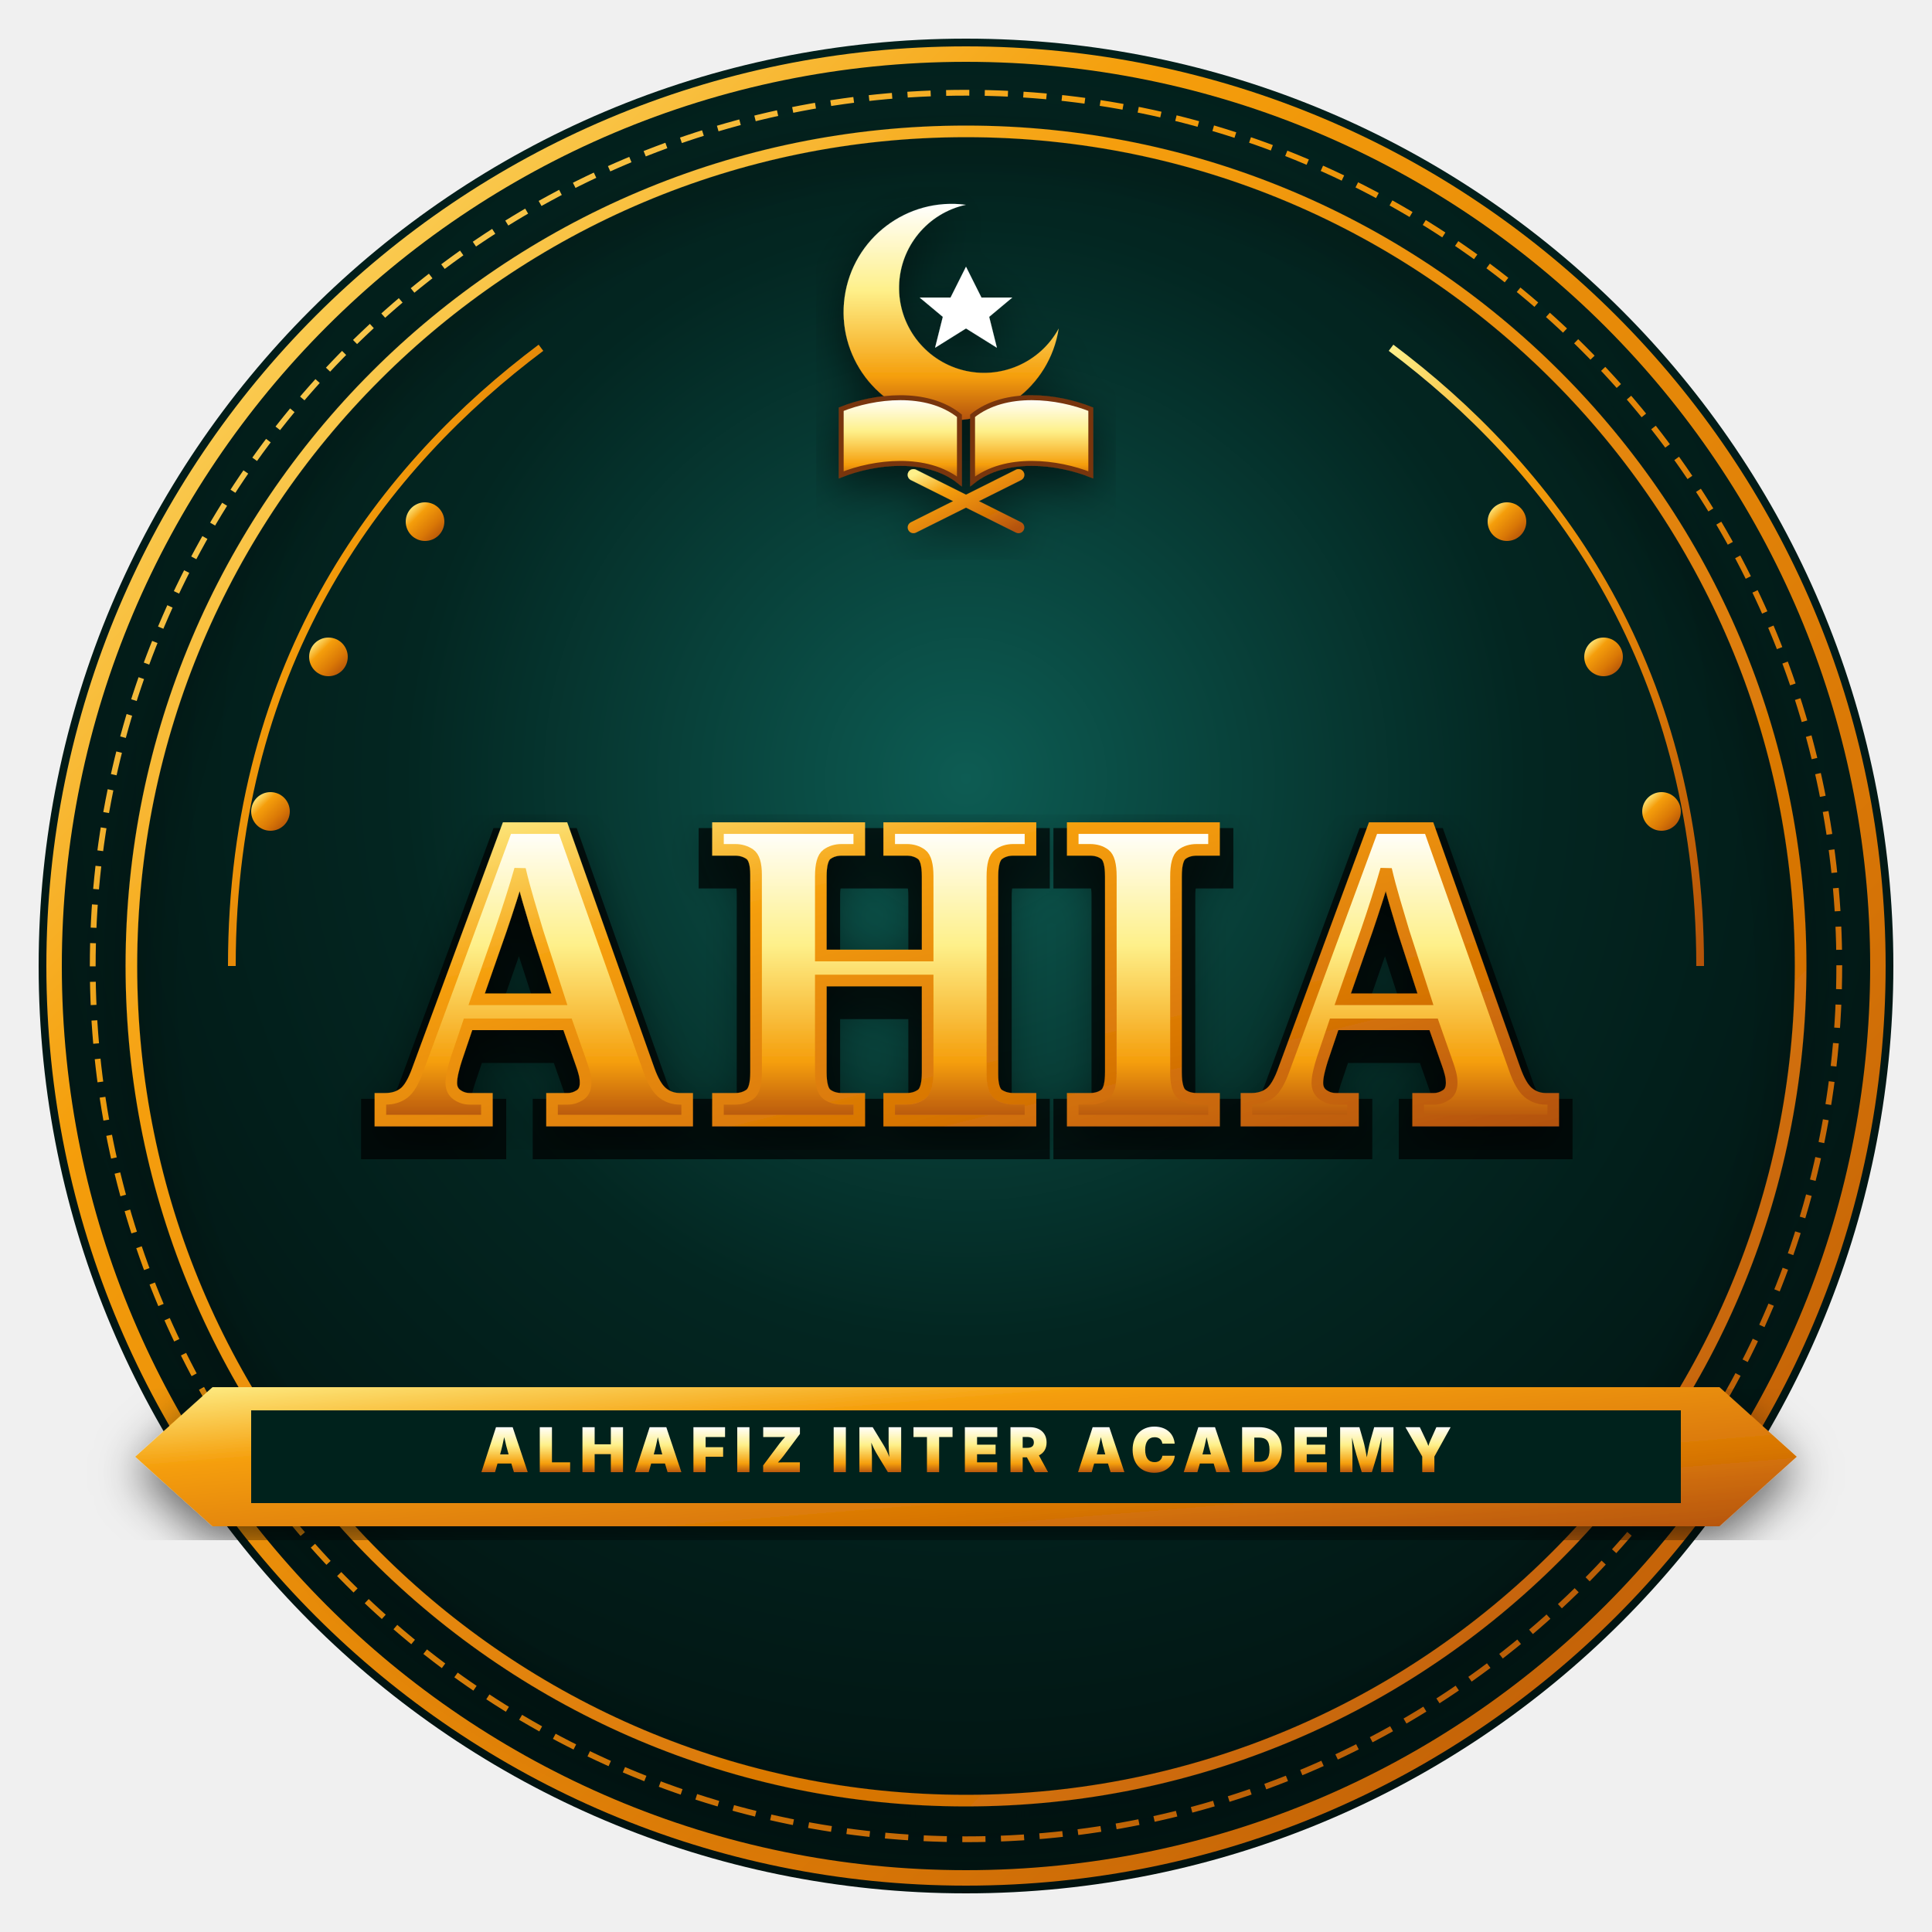
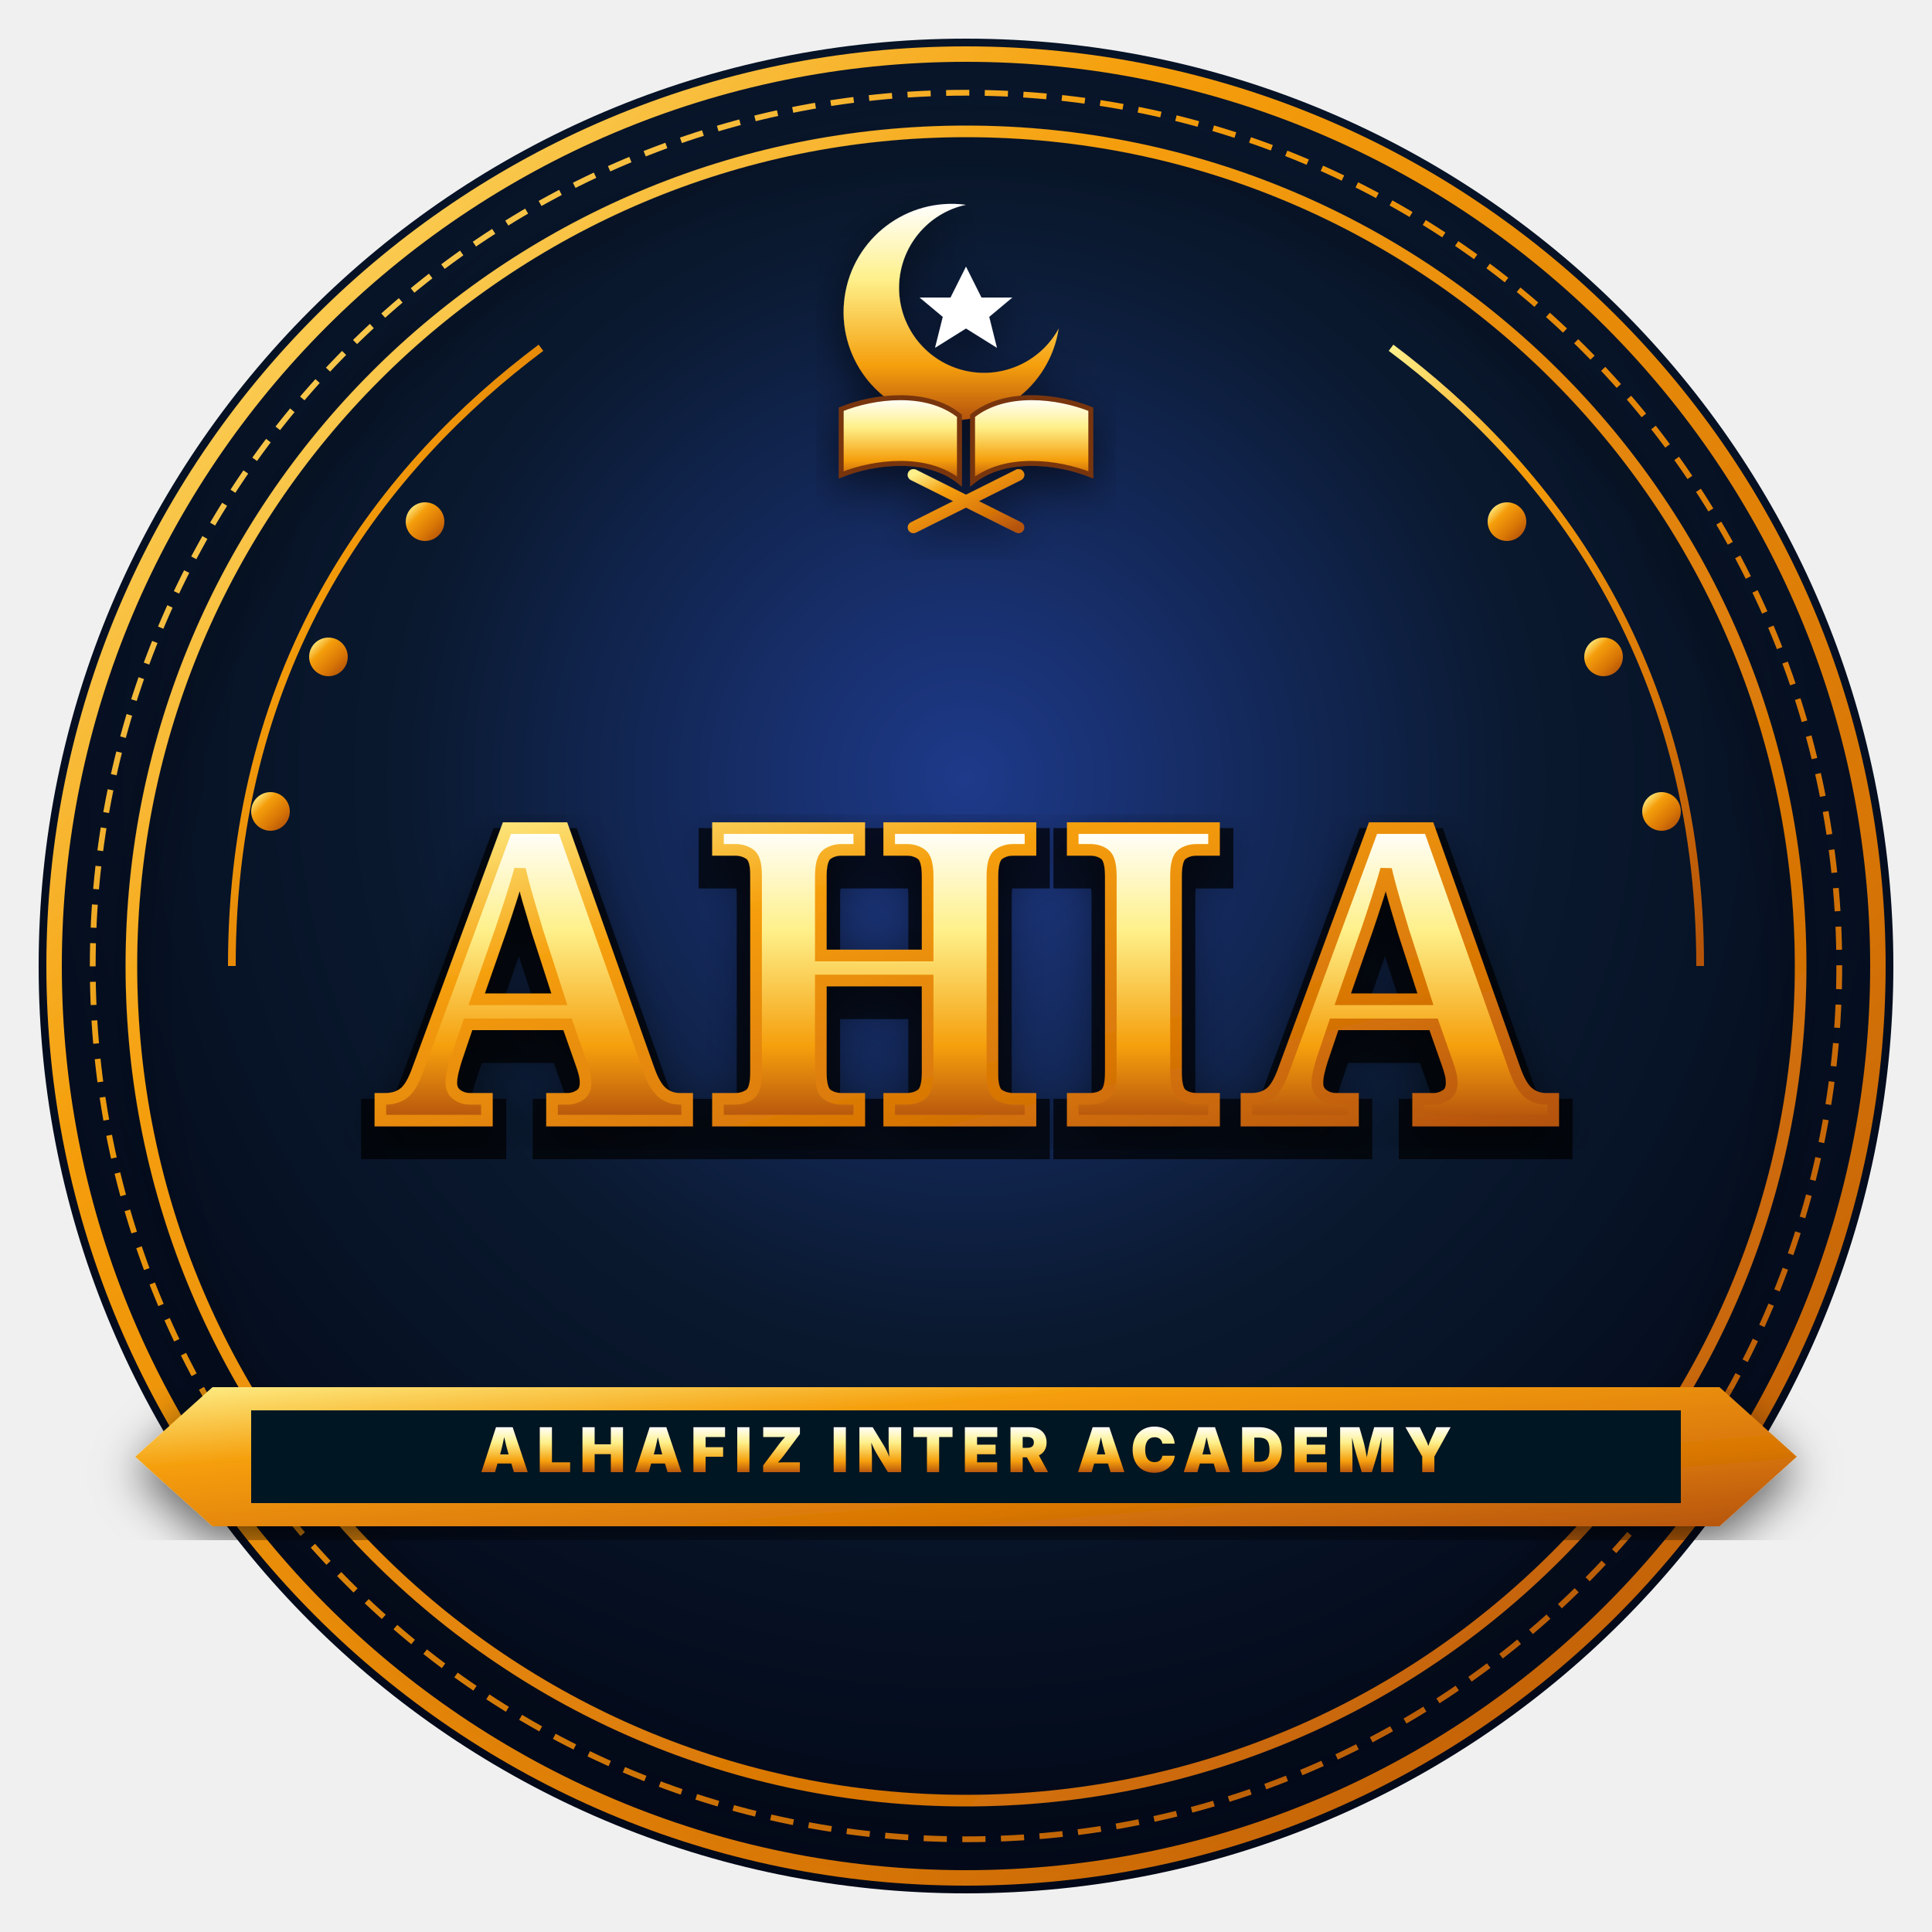
<svg xmlns="http://www.w3.org/2000/svg" viewBox="0 0 500 500" width="100%" height="100%">
  <defs>
    <linearGradient id="goldGrad" x1="0%" y1="0%" x2="100%" y2="100%">
      <stop offset="0%" stop-color="#fef08a" />
      <stop offset="30%" stop-color="#f59e0b" />
      <stop offset="70%" stop-color="#d97706" />
      <stop offset="100%" stop-color="#b45309" />
    </linearGradient>
    <linearGradient id="goldLightGrad" x1="0%" y1="0%" x2="0%" y2="100%">
      <stop offset="0%" stop-color="#ffffff" />
-       <stop offset="40%" stop-color="#fef08a" />
-       <stop offset="80%" stop-color="#f59e0b" />
+       <stop offset="35%" stop-color="#fef08a" />
+       <stop offset="75%" stop-color="#f59e0b" />
      <stop offset="100%" stop-color="#b45309" />
    </linearGradient>
-     <radialGradient id="emeraldDarkGrad" cx="50%" cy="40%" r="60%">
-       <stop offset="0%" stop-color="#0d5c53" />
-       <stop offset="50%" stop-color="#032621" />
-       <stop offset="100%" stop-color="#011210" />
+     <radialGradient id="royalNavyGrad" cx="50%" cy="40%" r="60%">
+       <stop offset="0%" stop-color="#1e3a8a" />
+       <stop offset="50%" stop-color="#0a192f" />
+       <stop offset="100%" stop-color="#020817" />
    </radialGradient>
    <filter id="goldGlow" x="-20%" y="-20%" width="140%" height="140%">
      <feGaussianBlur stdDeviation="6" result="blur" />
      <feComposite in="SourceGraphic" in2="blur" operator="over" />
    </filter>
    <filter id="shadowFilter" x="-10%" y="-10%" width="120%" height="120%">
      <feDropShadow dx="0" dy="4" stdDeviation="6" flood-color="#000" flood-opacity="0.6" />
    </filter>
  </defs>
-   <circle cx="250" cy="250" r="240" fill="url(#emeraldDarkGrad)" />
+   <circle cx="250" cy="250" r="240" fill="url(#royalNavyGrad)" />
  <circle cx="250" cy="250" r="236" fill="none" stroke="url(#goldGrad)" stroke-width="4" />
  <circle cx="250" cy="250" r="226" fill="none" stroke="url(#goldGrad)" stroke-width="1.5" stroke-dasharray="6,4" />
  <circle cx="250" cy="250" r="216" fill="none" stroke="url(#goldGrad)" stroke-width="3" filter="url(#shadowFilter)" />
  <g transform="translate(250, 95)" filter="url(#shadowFilter)">
    <path d="M 0,-42 A 28,28 0 1,0 24,-10 A 22,22 0 1,1 0,-42 Z" fill="url(#goldLightGrad)" />
    <polygon points="0,-26 4,-18 12,-18 6,-13 8,-5 0,-10 -8,-5 -6,-13 -12,-18 -4,-18" fill="#ffffff" />
    <g transform="translate(0, 16) scale(0.85)">
      <path d="M -2,-4 C -12,-12 -28,-10 -38,-6 L -38,14 C -28,10 -12,8 -2,16 Z" fill="url(#goldLightGrad)" stroke="#78350f" stroke-width="1.5" />
      <path d="M 2,-4 C 12,-12 28,-10 38,-6 L 38,14 C 28,10 12,8 2,16 Z" fill="url(#goldLightGrad)" stroke="#78350f" stroke-width="1.5" />
      <path d="M -16,14 L 16,30 M 16,14 L -16,30" stroke="url(#goldGrad)" stroke-width="3.5" stroke-linecap="round" />
    </g>
  </g>
-   <text x="250" y="295" font-family="'Cinzel', 'Plus Jakarta Sans', serif" font-size="106" font-weight="900" text-anchor="middle" letter-spacing="5" fill="#021210" stroke="#000000" stroke-width="10" opacity="0.7">AHIA</text>
+   <text x="250" y="295" font-family="'Cinzel', 'Plus Jakarta Sans', serif" font-size="106" font-weight="900" text-anchor="middle" letter-spacing="5" fill="#020817" stroke="#000000" stroke-width="10" opacity="0.7">AHIA</text>
  <text x="250" y="290" font-family="'Cinzel', 'Plus Jakarta Sans', serif" font-size="106" font-weight="900" text-anchor="middle" letter-spacing="5" fill="url(#goldLightGrad)" stroke="url(#goldGrad)" stroke-width="3" filter="url(#shadowFilter)">AHIA</text>
  <g transform="translate(250, 395)" filter="url(#shadowFilter)">
    <path d="M -195,0 L -215,-18 L -195,-36 L 195,-36 L 215,-18 L 195,0 Z" fill="url(#goldGrad)" />
-     <path d="M -185,-6 L 185,-6 L 185,-30 L -185,-30 Z" fill="#03201c" />
+     <path d="M -185,-6 L 185,-6 L 185,-30 L -185,-30 Z" fill="#061224" />
    <text x="0" y="-14" font-family="'Plus Jakarta Sans', 'Inter', sans-serif" font-size="16" font-weight="900" letter-spacing="2" text-anchor="middle" fill="url(#goldLightGrad)">ALHAFIZ INTER ACADEMY</text>
  </g>
  <g stroke="url(#goldGrad)" stroke-width="2" fill="none">
    <path d="M 60,250 C 60,170 100,120 140,90" />
    <circle cx="70" cy="210" r="4" fill="url(#goldGrad)" />
    <circle cx="85" cy="170" r="4" fill="url(#goldGrad)" />
    <circle cx="110" cy="135" r="4" fill="url(#goldGrad)" />
    <path d="M 440,250 C 440,170 400,120 360,90" />
    <circle cx="430" cy="210" r="4" fill="url(#goldGrad)" />
    <circle cx="415" cy="170" r="4" fill="url(#goldGrad)" />
    <circle cx="390" cy="135" r="4" fill="url(#goldGrad)" />
  </g>
</svg>
